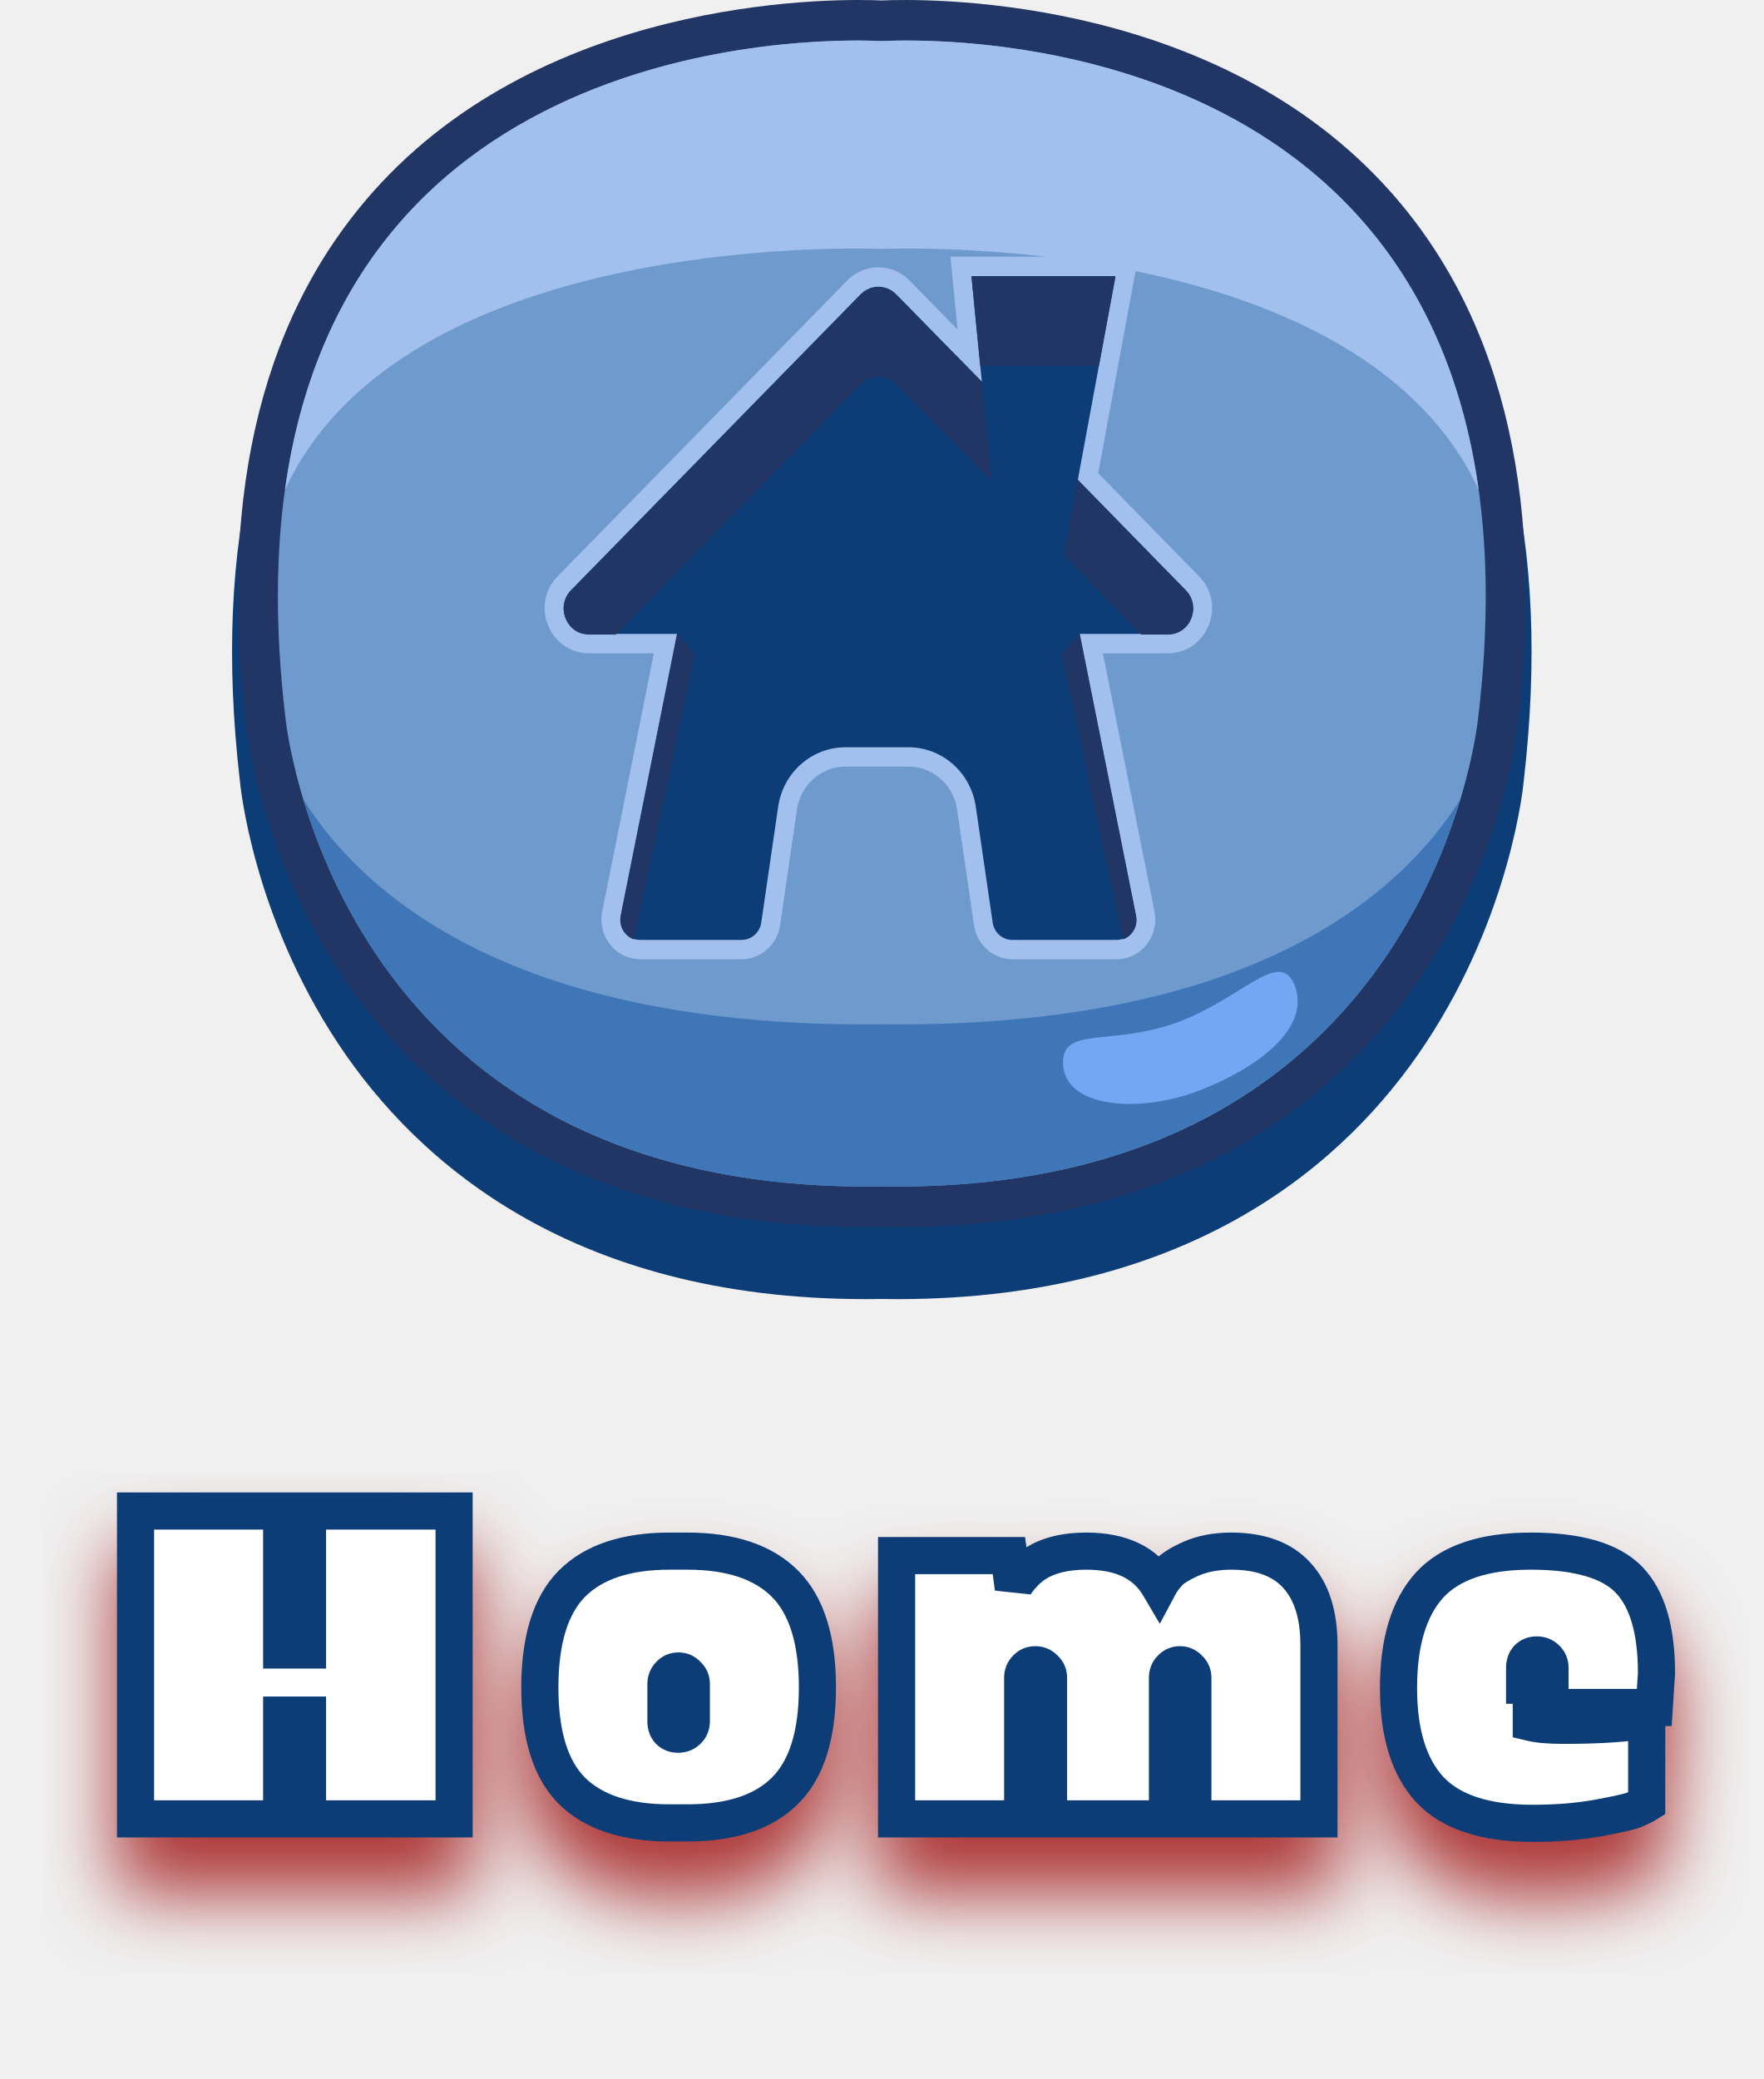
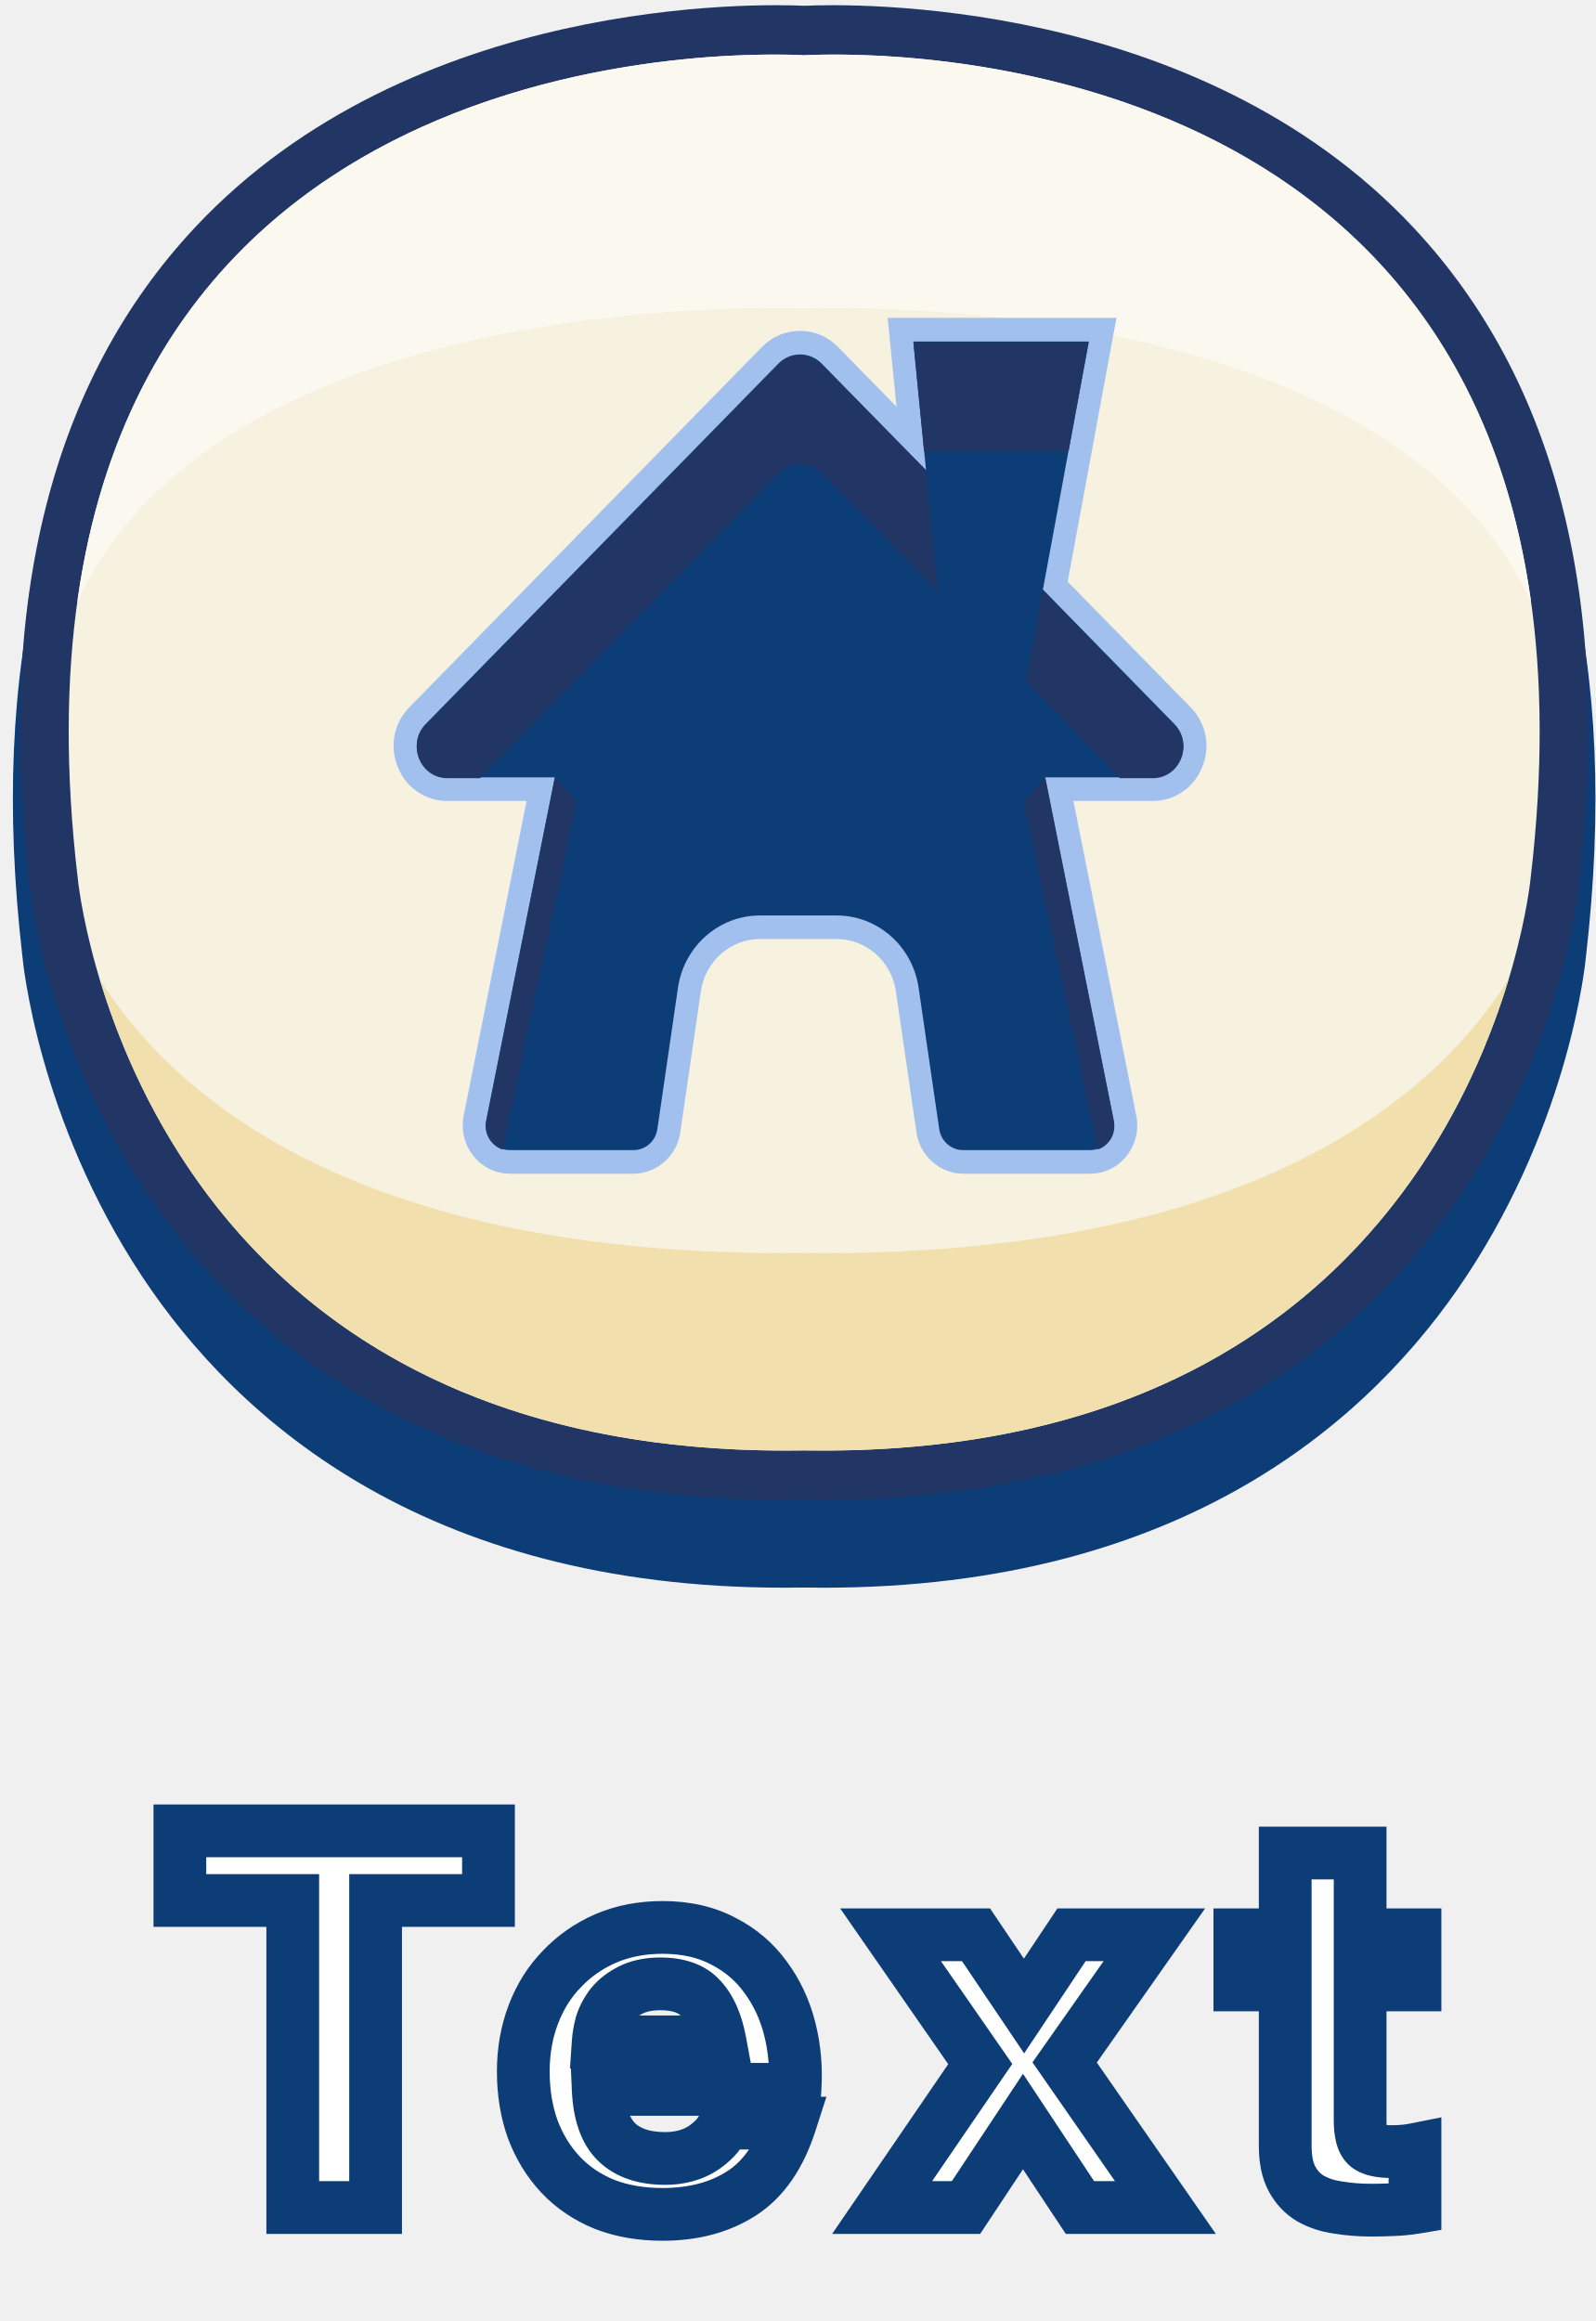
- <svg xmlns="http://www.w3.org/2000/svg" width="190" height="224" viewBox="0 0 190 224" fill="none">
-   <g filter="url(#filter0_d)">
-     <path d="M33.13 177.781V162.805H48.922V195.973H33.13V184.789H30.346V195.973H14.602V162.805H30.346V177.781H33.13ZM74.048 196.405H72.128C67.456 196.405 63.952 195.253 61.616 192.949C59.312 190.645 58.16 186.933 58.16 181.813C58.16 176.693 59.312 172.965 61.616 170.629C63.952 168.293 67.456 167.125 72.128 167.125H74.048C78.72 167.125 82.224 168.293 84.56 170.629C86.896 172.965 88.064 176.693 88.064 181.813C88.064 186.933 86.896 190.645 84.56 192.949C82.256 195.253 78.752 196.405 74.048 196.405ZM71.744 181.429V185.461C71.744 185.877 71.856 186.213 72.08 186.469C72.336 186.725 72.656 186.853 73.04 186.853C73.456 186.853 73.792 186.725 74.048 186.469C74.336 186.213 74.48 185.877 74.48 185.461V181.429C74.48 181.045 74.336 180.725 74.048 180.469C73.792 180.181 73.472 180.037 73.088 180.037C72.704 180.037 72.384 180.181 72.128 180.469C71.872 180.725 71.744 181.045 71.744 181.429ZM128.512 195.973V180.757C128.512 180.373 128.368 180.053 128.08 179.797C127.824 179.509 127.504 179.365 127.12 179.365C126.736 179.365 126.416 179.509 126.16 179.797C125.904 180.053 125.776 180.373 125.776 180.757V195.973H112.96V180.757C112.96 180.373 112.816 180.053 112.528 179.797C112.272 179.509 111.936 179.365 111.52 179.365C111.136 179.365 110.816 179.509 110.56 179.797C110.304 180.053 110.176 180.373 110.176 180.757V195.973H96.592V167.605H108.688L109.168 171.109C109.296 170.757 109.584 170.325 110.032 169.813C110.48 169.301 110.96 168.869 111.472 168.517C112.88 167.589 114.736 167.125 117.04 167.125C120.784 167.125 123.392 168.373 124.864 170.869C125.12 170.389 125.456 169.925 125.872 169.477C126.288 168.997 127.104 168.485 128.32 167.941C129.568 167.397 131.008 167.125 132.64 167.125C135.776 167.125 138.128 167.989 139.696 169.717C141.296 171.445 142.096 173.957 142.096 177.253V195.973H128.512ZM150.667 181.861C150.667 176.965 151.771 173.285 153.979 170.821C156.219 168.357 159.867 167.125 164.923 167.125C169.979 167.125 173.499 168.149 175.483 170.197C177.467 172.245 178.459 175.605 178.459 180.277L178.219 183.973H164.971V185.605C165.771 185.797 166.939 185.893 168.475 185.893C171.739 185.893 174.379 185.749 176.395 185.461L177.403 185.317V194.341C177.147 194.501 176.731 194.709 176.155 194.965C175.611 195.189 174.283 195.493 172.171 195.877C170.059 196.261 167.707 196.453 165.115 196.453C159.995 196.453 156.299 195.237 154.027 192.805C151.787 190.373 150.667 186.725 150.667 181.861ZM164.251 179.701V181.573H166.987V179.701C166.987 179.285 166.843 178.949 166.555 178.693C166.299 178.437 165.963 178.309 165.547 178.309C165.163 178.309 164.843 178.437 164.587 178.693C164.363 178.949 164.251 179.285 164.251 179.701Z" fill="white" />
-     <path d="M33.13 177.781V179.781H35.13V177.781H33.13ZM33.13 162.805V160.805H31.13V162.805H33.13ZM48.922 162.805H50.922V160.805H48.922V162.805ZM48.922 195.973V197.973H50.922V195.973H48.922ZM33.13 195.973H31.13V197.973H33.13V195.973ZM33.13 184.789H35.13V182.789H33.13V184.789ZM30.346 184.789V182.789H28.346V184.789H30.346ZM30.346 195.973V197.973H32.346V195.973H30.346ZM14.602 195.973H12.602V197.973H14.602V195.973ZM14.602 162.805V160.805H12.602V162.805H14.602ZM30.346 162.805H32.346V160.805H30.346V162.805ZM30.346 177.781H28.346V179.781H30.346V177.781ZM35.13 177.781V162.805H31.13V177.781H35.13ZM33.13 164.805H48.922V160.805H33.13V164.805ZM46.922 162.805V195.973H50.922V162.805H46.922ZM48.922 193.973H33.13V197.973H48.922V193.973ZM35.13 195.973V184.789H31.13V195.973H35.13ZM33.13 182.789H30.346V186.789H33.13V182.789ZM28.346 184.789V195.973H32.346V184.789H28.346ZM30.346 193.973H14.602V197.973H30.346V193.973ZM16.602 195.973V162.805H12.602V195.973H16.602ZM14.602 164.805H30.346V160.805H14.602V164.805ZM28.346 162.805V177.781H32.346V162.805H28.346ZM30.346 179.781H33.13V175.781H30.346V179.781ZM61.616 192.949L60.202 194.363L60.211 194.373L61.616 192.949ZM61.616 170.629L60.202 169.214L60.192 169.224L61.616 170.629ZM84.56 170.629L85.974 169.214L85.974 169.214L84.56 170.629ZM84.56 192.949L83.155 191.525L83.146 191.534L84.56 192.949ZM72.08 186.469L70.575 187.786L70.618 187.836L70.666 187.883L72.08 186.469ZM74.048 186.469L72.719 184.974L72.675 185.013L72.634 185.054L74.048 186.469ZM74.048 180.469L72.553 181.797L72.631 181.885L72.719 181.963L74.048 180.469ZM72.128 180.469L73.542 181.883L73.584 181.841L73.623 181.797L72.128 180.469ZM74.048 194.405H72.128V198.405H74.048V194.405ZM72.128 194.405C67.757 194.405 64.848 193.327 63.02 191.525L60.211 194.373C63.056 197.178 67.154 198.405 72.128 198.405V194.405ZM63.03 191.534C61.267 189.772 60.16 186.696 60.16 181.813H56.16C56.16 187.169 57.356 191.517 60.202 194.363L63.03 191.534ZM60.16 181.813C60.16 176.932 61.266 173.831 63.04 172.033L60.192 169.224C57.358 172.098 56.16 176.453 56.16 181.813H60.16ZM63.03 172.043C64.859 170.214 67.764 169.125 72.128 169.125V165.125C67.147 165.125 63.045 166.371 60.202 169.214L63.03 172.043ZM72.128 169.125H74.048V165.125H72.128V169.125ZM74.048 169.125C78.412 169.125 81.317 170.214 83.146 172.043L85.974 169.214C83.131 166.371 79.028 165.125 74.048 165.125V169.125ZM83.146 172.043C84.945 173.842 86.064 176.939 86.064 181.813H90.064C90.064 176.447 88.847 172.088 85.974 169.214L83.146 172.043ZM86.064 181.813C86.064 186.69 84.943 189.761 83.155 191.525L85.964 194.373C88.848 191.528 90.064 187.176 90.064 181.813H86.064ZM83.146 191.534C81.356 193.324 78.457 194.405 74.048 194.405V198.405C79.046 198.405 83.156 197.181 85.974 194.363L83.146 191.534ZM69.744 181.429V185.461H73.744V181.429H69.744ZM69.744 185.461C69.744 186.248 69.965 187.088 70.575 187.786L73.585 185.152C73.655 185.232 73.701 185.319 73.725 185.392C73.748 185.46 73.744 185.49 73.744 185.461H69.744ZM70.666 187.883C71.321 188.538 72.161 188.853 73.04 188.853V184.853C73.073 184.853 73.153 184.859 73.255 184.9C73.359 184.941 73.44 185.001 73.494 185.054L70.666 187.883ZM73.04 188.853C73.9 188.853 74.774 188.571 75.462 187.883L72.634 185.054C72.704 184.984 72.794 184.925 72.892 184.888C72.984 184.853 73.042 184.853 73.04 184.853V188.853ZM75.376 187.963C76.128 187.295 76.48 186.397 76.48 185.461H72.48C72.48 185.435 72.485 185.35 72.534 185.237C72.584 185.12 72.656 185.03 72.719 184.974L75.376 187.963ZM76.48 185.461V181.429H72.48V185.461H76.48ZM76.48 181.429C76.48 180.471 76.09 179.608 75.376 178.974L72.719 181.963C72.673 181.923 72.603 181.843 72.548 181.721C72.493 181.6 72.48 181.493 72.48 181.429H76.48ZM75.543 179.14C74.909 178.427 74.045 178.037 73.088 178.037V182.037C73.024 182.037 72.917 182.023 72.795 181.968C72.674 181.914 72.594 181.843 72.553 181.797L75.543 179.14ZM73.088 178.037C72.13 178.037 71.267 178.427 70.633 179.14L73.623 181.797C73.582 181.843 73.502 181.914 73.38 181.968C73.259 182.023 73.152 182.037 73.088 182.037V178.037ZM70.714 179.054C70.058 179.71 69.744 180.55 69.744 181.429H73.744C73.744 181.462 73.737 181.542 73.697 181.643C73.655 181.748 73.596 181.829 73.542 181.883L70.714 179.054ZM128.512 195.973H126.512V197.973H128.512V195.973ZM128.08 179.797L126.585 181.125L126.663 181.213L126.751 181.291L128.08 179.797ZM126.16 179.797L127.574 181.211L127.615 181.169L127.655 181.125L126.16 179.797ZM125.776 195.973V197.973H127.776V195.973H125.776ZM112.96 195.973H110.96V197.973H112.96V195.973ZM112.528 179.797L111.033 181.125L111.111 181.213L111.199 181.291L112.528 179.797ZM110.56 179.797L111.974 181.211L112.015 181.169L112.055 181.125L110.56 179.797ZM110.176 195.973V197.973H112.176V195.973H110.176ZM96.592 195.973H94.592V197.973H96.592V195.973ZM96.592 167.605V165.605H94.592V167.605H96.592ZM108.688 167.605L110.669 167.333L110.432 165.605H108.688V167.605ZM109.168 171.109L107.186 171.38L111.047 171.792L109.168 171.109ZM110.032 169.813L111.537 171.13L111.537 171.13L110.032 169.813ZM111.472 168.517L110.371 166.847L110.355 166.857L110.339 166.869L111.472 168.517ZM124.864 170.869L123.141 171.885L124.951 174.954L126.628 171.81L124.864 170.869ZM125.872 169.477L127.337 170.838L127.361 170.812L127.383 170.787L125.872 169.477ZM128.32 167.941L127.521 166.107L127.512 166.111L127.503 166.115L128.32 167.941ZM139.696 169.717L138.215 171.061L138.221 171.068L138.228 171.075L139.696 169.717ZM142.096 195.973V197.973H144.096V195.973H142.096ZM130.512 195.973V180.757H126.512V195.973H130.512ZM130.512 180.757C130.512 179.799 130.122 178.936 129.408 178.302L126.751 181.291C126.705 181.251 126.634 181.171 126.58 181.049C126.525 180.928 126.512 180.821 126.512 180.757H130.512ZM129.575 178.468C128.94 177.755 128.077 177.365 127.12 177.365V181.365C127.056 181.365 126.948 181.351 126.827 181.296C126.706 181.242 126.626 181.171 126.585 181.125L129.575 178.468ZM127.12 177.365C126.162 177.365 125.299 177.755 124.665 178.468L127.655 181.125C127.614 181.171 127.534 181.242 127.412 181.296C127.291 181.351 127.184 181.365 127.12 181.365V177.365ZM124.745 178.382C124.09 179.038 123.776 179.878 123.776 180.757H127.776C127.776 180.79 127.769 180.87 127.729 180.971C127.687 181.076 127.628 181.157 127.574 181.211L124.745 178.382ZM123.776 180.757V195.973H127.776V180.757H123.776ZM125.776 193.973H112.96V197.973H125.776V193.973ZM114.96 195.973V180.757H110.96V195.973H114.96ZM114.96 180.757C114.96 179.799 114.57 178.936 113.856 178.302L111.199 181.291C111.153 181.251 111.082 181.171 111.028 181.049C110.973 180.928 110.96 180.821 110.96 180.757H114.96ZM114.023 178.468C113.354 177.716 112.456 177.365 111.52 177.365V181.365C111.494 181.365 111.409 181.359 111.296 181.311C111.179 181.261 111.089 181.189 111.033 181.125L114.023 178.468ZM111.52 177.365C110.562 177.365 109.699 177.755 109.065 178.468L112.055 181.125C112.014 181.171 111.934 181.242 111.812 181.296C111.691 181.351 111.584 181.365 111.52 181.365V177.365ZM109.145 178.382C108.49 179.038 108.176 179.878 108.176 180.757H112.176C112.176 180.79 112.169 180.87 112.129 180.971C112.087 181.076 112.028 181.157 111.974 181.211L109.145 178.382ZM108.176 180.757V195.973H112.176V180.757H108.176ZM110.176 193.973H96.592V197.973H110.176V193.973ZM98.592 195.973V167.605H94.592V195.973H98.592ZM96.592 169.605H108.688V165.605H96.592V169.605ZM106.706 167.876L107.186 171.38L111.149 170.837L110.669 167.333L106.706 167.876ZM111.047 171.792C111.04 171.811 111.057 171.76 111.144 171.63C111.227 171.505 111.354 171.339 111.537 171.13L108.527 168.496C108.026 169.067 107.544 169.723 107.288 170.425L111.047 171.792ZM111.537 171.13C111.885 170.731 112.242 170.414 112.605 170.165L110.339 166.869C109.677 167.323 109.074 167.87 108.527 168.496L111.537 171.13ZM112.572 170.187C113.554 169.539 114.988 169.125 117.04 169.125V165.125C114.484 165.125 112.205 165.638 110.371 166.847L112.572 170.187ZM117.04 169.125C120.313 169.125 122.135 170.178 123.141 171.885L126.586 169.853C124.649 166.567 121.255 165.125 117.04 165.125V169.125ZM126.628 171.81C126.794 171.5 127.024 171.174 127.337 170.838L124.406 168.116C123.887 168.675 123.445 169.278 123.099 169.927L126.628 171.81ZM127.383 170.787C127.493 170.66 127.957 170.294 129.136 169.766L127.503 166.115C126.25 166.675 125.083 167.333 124.36 168.167L127.383 170.787ZM129.119 169.774C130.07 169.36 131.229 169.125 132.64 169.125V165.125C130.786 165.125 129.066 165.434 127.521 166.107L129.119 169.774ZM132.64 169.125C135.415 169.125 137.143 169.88 138.215 171.061L141.177 168.373C139.112 166.097 136.137 165.125 132.64 165.125V169.125ZM138.228 171.075C139.37 172.308 140.096 174.258 140.096 177.253H144.096C144.096 173.655 143.222 170.581 141.163 168.358L138.228 171.075ZM140.096 177.253V195.973H144.096V177.253H140.096ZM142.096 193.973H128.512V197.973H142.096V193.973ZM153.979 170.821L152.499 169.475L152.494 169.481L152.489 169.486L153.979 170.821ZM175.483 170.197L174.046 171.588L174.046 171.588L175.483 170.197ZM178.459 180.277L180.454 180.406L180.459 180.342V180.277H178.459ZM178.219 183.973V185.973H180.093L180.214 184.102L178.219 183.973ZM164.971 183.973V181.973H162.971V183.973H164.971ZM164.971 185.605H162.971V187.181L164.504 187.549L164.971 185.605ZM176.395 185.461L176.112 183.481L176.112 183.481L176.395 185.461ZM177.403 185.317H179.403V183.011L177.12 183.337L177.403 185.317ZM177.403 194.341L178.463 196.037L179.403 195.449V194.341H177.403ZM176.155 194.965L176.916 196.814L176.942 196.803L176.967 196.792L176.155 194.965ZM172.171 195.877L171.813 193.909L172.171 195.877ZM154.027 192.805L152.556 194.16L152.56 194.165L152.565 194.17L154.027 192.805ZM164.251 181.573H162.251V183.573H164.251V181.573ZM166.987 181.573V183.573H168.987V181.573H166.987ZM166.555 178.693L165.14 180.107L165.182 180.148L165.226 180.187L166.555 178.693ZM164.587 178.693L163.172 177.278L163.125 177.326L163.082 177.376L164.587 178.693ZM152.667 181.861C152.667 177.226 153.716 174.111 155.468 172.155L152.489 169.486C149.825 172.459 148.667 176.703 148.667 181.861H152.667ZM155.459 172.166C157.16 170.294 160.139 169.125 164.923 169.125V165.125C159.595 165.125 155.277 166.419 152.499 169.475L155.459 172.166ZM164.923 169.125C169.824 169.125 172.642 170.139 174.046 171.588L176.919 168.805C174.355 166.158 170.133 165.125 164.923 165.125V169.125ZM174.046 171.588C175.497 173.086 176.459 175.81 176.459 180.277H180.459C180.459 175.4 179.436 171.403 176.919 168.805L174.046 171.588ZM176.463 180.147L176.223 183.843L180.214 184.102L180.454 180.406L176.463 180.147ZM178.219 181.973H164.971V185.973H178.219V181.973ZM162.971 183.973V185.605H166.971V183.973H162.971ZM164.504 187.549C165.536 187.797 166.892 187.893 168.475 187.893V183.893C166.985 183.893 166.005 183.796 165.437 183.66L164.504 187.549ZM168.475 187.893C171.784 187.893 174.529 187.747 176.678 187.441L176.112 183.481C174.228 183.75 171.693 183.893 168.475 183.893V187.893ZM176.678 187.441L177.686 187.297L177.12 183.337L176.112 183.481L176.678 187.441ZM175.403 185.317V194.341H179.403V185.317H175.403ZM176.343 192.645C176.212 192.726 175.904 192.887 175.342 193.137L176.967 196.792C177.557 196.53 178.081 196.275 178.463 196.037L176.343 192.645ZM175.393 193.115C175.086 193.242 173.99 193.513 171.813 193.909L172.528 197.844C174.575 197.472 176.135 197.135 176.916 196.814L175.393 193.115ZM171.813 193.909C169.84 194.268 167.61 194.453 165.115 194.453V198.453C167.803 198.453 170.277 198.254 172.528 197.844L171.813 193.909ZM165.115 194.453C160.254 194.453 157.219 193.292 155.488 191.439L152.565 194.17C155.378 197.181 159.736 198.453 165.115 198.453V194.453ZM155.498 191.45C153.728 189.528 152.667 186.455 152.667 181.861H148.667C148.667 186.994 149.845 191.217 152.556 194.16L155.498 191.45ZM162.251 179.701V181.573H166.251V179.701H162.251ZM164.251 183.573H166.987V179.573H164.251V183.573ZM168.987 181.573V179.701H164.987V181.573H168.987ZM168.987 179.701C168.987 178.765 168.635 177.866 167.883 177.198L165.226 180.187C165.162 180.131 165.09 180.041 165.04 179.924C164.992 179.811 164.987 179.726 164.987 179.701H168.987ZM167.969 177.278C167.281 176.591 166.407 176.309 165.547 176.309V180.309C165.549 180.309 165.491 180.309 165.399 180.274C165.301 180.237 165.21 180.177 165.14 180.107L167.969 177.278ZM165.547 176.309C164.668 176.309 163.828 176.623 163.172 177.278L166.001 180.107C165.947 180.161 165.866 180.22 165.761 180.262C165.66 180.302 165.58 180.309 165.547 180.309V176.309ZM163.082 177.376C162.471 178.073 162.251 178.913 162.251 179.701H166.251C166.251 179.671 166.255 179.701 166.232 179.769C166.208 179.842 166.162 179.93 166.092 180.01L163.082 177.376Z" fill="#0C3D76" />
-   </g>
+ <svg xmlns="http://www.w3.org/2000/svg" width="121" height="176" viewBox="0 0 121 176" fill="none">
+   <path d="M22.199 144.115V167.395H28.479V144.115H37.039V138.835H13.639V144.115H22.199ZM54.599 154.835H45.359C45.386 154.435 45.466 153.981 45.599 153.475C45.759 152.968 46.013 152.488 46.359 152.035C46.733 151.581 47.213 151.208 47.799 150.915C48.413 150.595 49.173 150.435 50.079 150.435C51.466 150.435 52.493 150.808 53.159 151.555C53.853 152.301 54.333 153.395 54.599 154.835ZM45.359 158.435H60.279C60.386 156.835 60.253 155.301 59.879 153.835C59.506 152.368 58.893 151.061 58.039 149.915C57.213 148.768 56.146 147.861 54.839 147.195C53.533 146.501 51.999 146.155 50.239 146.155C48.666 146.155 47.226 146.435 45.919 146.995C44.639 147.555 43.533 148.328 42.599 149.315C41.666 150.275 40.946 151.421 40.439 152.755C39.933 154.088 39.679 155.528 39.679 157.075C39.679 158.675 39.919 160.141 40.399 161.475C40.906 162.808 41.613 163.955 42.519 164.915C43.426 165.875 44.533 166.621 45.839 167.155C47.146 167.661 48.613 167.915 50.239 167.915C52.586 167.915 54.586 167.381 56.239 166.315C57.893 165.248 59.119 163.475 59.919 160.995H54.919C54.733 161.635 54.226 162.248 53.399 162.835C52.573 163.395 51.586 163.675 50.439 163.675C48.839 163.675 47.613 163.261 46.759 162.435C45.906 161.608 45.439 160.275 45.359 158.435ZM74.328 156.515L66.888 167.395H73.248L77.568 160.875L81.888 167.395H88.368L80.728 156.395L87.528 146.715H81.248L77.648 152.115L74.008 146.715H67.528L74.328 156.515ZM103.132 146.715V140.515H97.452V146.715H94.012V150.515H97.452V162.715C97.452 163.755 97.626 164.595 97.972 165.235C98.319 165.875 98.786 166.368 99.372 166.715C99.986 167.061 100.679 167.288 101.452 167.395C102.252 167.528 103.092 167.595 103.972 167.595C104.532 167.595 105.106 167.581 105.692 167.555C106.279 167.528 106.812 167.475 107.292 167.395V162.995C107.026 163.048 106.746 163.088 106.452 163.115C106.159 163.141 105.852 163.155 105.532 163.155C104.572 163.155 103.932 162.995 103.612 162.675C103.292 162.355 103.132 161.715 103.132 160.755V150.515H107.292V146.715H103.132Z" fill="white" />
+   <path d="M22.199 144.115H24.199V142.115H22.199V144.115ZM22.199 167.395H20.199V169.395H22.199V167.395ZM28.479 167.395V169.395H30.479V167.395H28.479ZM28.479 144.115V142.115H26.479V144.115H28.479ZM37.039 144.115V146.115H39.039V144.115H37.039ZM37.039 138.835H39.039V136.835H37.039V138.835ZM13.639 138.835V136.835H11.639V138.835H13.639ZM13.639 144.115H11.639V146.115H13.639V144.115ZM20.199 144.115V167.395H24.199V144.115H20.199ZM22.199 169.395H28.479V165.395H22.199V169.395ZM30.479 167.395V144.115H26.479V167.395H30.479ZM28.479 146.115H37.039V142.115H28.479V146.115ZM39.039 144.115V138.835H35.039V144.115H39.039ZM37.039 136.835H13.639V140.835H37.039V136.835ZM11.639 138.835V144.115H15.639V138.835H11.639ZM13.639 146.115H22.199V142.115H13.639V146.115ZM54.599 154.835V156.835H57.004L56.566 154.47L54.599 154.835ZM45.359 154.835L43.364 154.701L43.221 156.835H45.359V154.835ZM45.599 153.475L43.692 152.872L43.678 152.919L43.665 152.966L45.599 153.475ZM46.359 152.035L44.815 150.763L44.792 150.791L44.77 150.82L46.359 152.035ZM47.799 150.915L48.694 152.703L48.709 152.696L48.724 152.688L47.799 150.915ZM53.159 151.555L51.667 152.887L51.68 152.901L51.694 152.915L53.159 151.555ZM45.359 158.435V156.435H43.27L43.361 158.521L45.359 158.435ZM60.279 158.435V160.435H62.15L62.275 158.568L60.279 158.435ZM58.039 149.915L56.417 151.084L56.426 151.096L56.435 151.109L58.039 149.915ZM54.839 147.195L53.902 148.961L53.916 148.969L53.93 148.976L54.839 147.195ZM45.919 146.995L45.131 145.156L45.124 145.159L45.118 145.162L45.919 146.995ZM42.599 149.315L44.033 150.709L44.043 150.699L44.052 150.689L42.599 149.315ZM40.439 152.755L38.57 152.044L40.439 152.755ZM40.399 161.475L38.517 162.152L38.523 162.169L38.53 162.185L40.399 161.475ZM45.839 167.155L45.083 169.006L45.1 169.013L45.116 169.019L45.839 167.155ZM56.239 166.315L57.324 167.995L56.239 166.315ZM59.919 160.995L61.823 161.609L62.666 158.995H59.919V160.995ZM54.919 160.995V158.995H53.419L52.999 160.435L54.919 160.995ZM53.399 162.835L54.521 164.49L54.539 164.478L54.557 164.466L53.399 162.835ZM46.759 162.435L48.151 160.998L46.759 162.435ZM54.599 152.835H45.359V156.835H54.599V152.835ZM47.355 154.968C47.371 154.726 47.423 154.402 47.533 153.984L43.665 152.966C43.509 153.56 43.401 154.143 43.364 154.701L47.355 154.968ZM47.506 154.077C47.592 153.807 47.732 153.532 47.948 153.249L44.77 150.82C44.294 151.443 43.927 152.129 43.692 152.872L47.506 154.077ZM47.903 153.306C48.079 153.093 48.328 152.886 48.694 152.703L46.905 149.126C46.097 149.529 45.386 150.07 44.815 150.763L47.903 153.306ZM48.724 152.688C48.977 152.556 49.398 152.435 50.079 152.435V148.435C48.947 148.435 47.848 148.633 46.874 149.141L48.724 152.688ZM50.079 152.435C51.124 152.435 51.509 152.709 51.667 152.887L54.651 150.222C53.476 148.906 51.808 148.435 50.079 148.435V152.435ZM51.694 152.915C52.039 153.288 52.406 153.977 52.633 155.199L56.566 154.47C56.259 152.812 55.666 151.315 54.625 150.194L51.694 152.915ZM45.359 160.435H60.279V156.435H45.359V160.435ZM62.275 158.568C62.395 156.77 62.246 155.024 61.817 153.341L57.941 154.328C58.259 155.578 58.377 156.899 58.284 158.301L62.275 158.568ZM61.817 153.341C61.383 151.637 60.662 150.089 59.644 148.721L56.435 151.109C57.123 152.034 57.628 153.099 57.941 154.328L61.817 153.341ZM59.662 148.745C58.642 147.331 57.327 146.218 55.748 145.413L53.93 148.976C54.965 149.504 55.783 150.205 56.417 151.084L59.662 148.745ZM55.777 145.428C54.131 144.555 52.264 144.155 50.239 144.155V148.155C51.734 148.155 52.934 148.448 53.902 148.961L55.777 145.428ZM50.239 144.155C48.424 144.155 46.712 144.479 45.131 145.156L46.707 148.833C47.739 148.39 48.908 148.155 50.239 148.155V144.155ZM45.118 145.162C43.599 145.827 42.269 146.753 41.146 147.94L44.052 150.689C44.796 149.903 45.679 149.283 46.721 148.827L45.118 145.162ZM41.165 147.92C40.029 149.089 39.167 150.472 38.57 152.044L42.309 153.465C42.725 152.37 43.303 151.46 44.033 150.709L41.165 147.92ZM38.57 152.044C37.97 153.623 37.679 155.306 37.679 157.075H41.679C41.679 155.75 41.895 154.553 42.309 153.465L38.57 152.044ZM37.679 157.075C37.679 158.876 37.95 160.575 38.517 162.152L42.281 160.797C41.889 159.707 41.679 158.473 41.679 157.075H37.679ZM38.53 162.185C39.122 163.745 39.964 165.121 41.065 166.288L43.973 163.541C43.261 162.788 42.69 161.871 42.269 160.764L38.53 162.185ZM41.065 166.288C42.181 167.469 43.531 168.373 45.083 169.006L46.595 165.303C45.534 164.87 44.671 164.28 43.973 163.541L41.065 166.288ZM45.116 169.019C46.687 169.628 48.404 169.915 50.239 169.915V165.915C48.821 165.915 47.605 165.694 46.562 165.29L45.116 169.019ZM50.239 169.915C52.895 169.915 55.289 169.308 57.324 167.995L55.155 164.634C53.883 165.455 52.276 165.915 50.239 165.915V169.915ZM57.324 167.995C59.475 166.607 60.927 164.385 61.823 161.609L58.016 160.381C57.311 162.565 56.31 163.889 55.155 164.634L57.324 167.995ZM59.919 158.995H54.919V162.995H59.919V158.995ZM52.999 160.435C52.99 160.468 52.883 160.749 52.242 161.204L54.557 164.466C55.569 163.747 56.475 162.802 56.839 161.555L52.999 160.435ZM52.278 161.179C51.829 161.482 51.247 161.675 50.439 161.675V165.675C51.925 165.675 53.316 165.307 54.521 164.49L52.278 161.179ZM50.439 161.675C49.174 161.675 48.517 161.353 48.151 160.998L45.368 163.871C46.708 165.17 48.504 165.675 50.439 165.675V161.675ZM48.151 160.998C47.822 160.68 47.427 159.949 47.357 158.348L43.361 158.521C43.452 160.6 43.99 162.536 45.368 163.871L48.151 160.998ZM74.328 156.515L75.979 157.643L76.757 156.506L75.971 155.374L74.328 156.515ZM66.888 167.395L65.237 166.266L63.097 169.395H66.888V167.395ZM73.248 167.395V169.395H74.322L74.915 168.499L73.248 167.395ZM77.568 160.875L79.235 159.77L77.568 157.254L75.901 159.77L77.568 160.875ZM81.888 167.395L80.221 168.499L80.814 169.395H81.888V167.395ZM88.368 167.395V169.395H92.192L90.011 166.254L88.368 167.395ZM80.728 156.395L79.091 155.245L78.288 156.388L79.085 157.535L80.728 156.395ZM87.528 146.715L89.165 147.864L91.377 144.715H87.528V146.715ZM81.248 146.715V144.715H80.178L79.584 145.605L81.248 146.715ZM77.648 152.115L75.99 153.232L77.657 155.706L79.312 153.224L77.648 152.115ZM74.008 146.715L75.666 145.597L75.072 144.715H74.008V146.715ZM67.528 146.715V144.715H63.706L65.885 147.855L67.528 146.715ZM72.677 155.386L65.237 166.266L68.539 168.523L75.979 157.643L72.677 155.386ZM66.888 169.395H73.248V165.395H66.888V169.395ZM74.915 168.499L79.235 161.979L75.901 159.77L71.581 166.29L74.915 168.499ZM75.901 161.979L80.221 168.499L83.555 166.29L79.235 159.77L75.901 161.979ZM81.888 169.395H88.368V165.395H81.888V169.395ZM90.011 166.254L82.371 155.254L79.085 157.535L86.725 168.535L90.011 166.254ZM82.365 157.544L89.165 147.864L85.891 145.565L79.091 155.245L82.365 157.544ZM87.528 144.715H81.248V148.715H87.528V144.715ZM79.584 145.605L75.984 151.005L79.312 153.224L82.912 147.824L79.584 145.605ZM79.306 150.997L75.666 145.597L72.35 147.832L75.99 153.232L79.306 150.997ZM74.008 144.715H67.528V148.715H74.008V144.715ZM65.885 147.855L72.685 157.655L75.971 155.374L69.171 145.574L65.885 147.855ZM103.132 146.715H101.132V148.715H103.132V146.715ZM103.132 140.515H105.132V138.515H103.132V140.515ZM97.452 140.515V138.515H95.452V140.515H97.452ZM97.452 146.715V148.715H99.452V146.715H97.452ZM94.012 146.715V144.715H92.012V146.715H94.012ZM94.012 150.515H92.012V152.515H94.012V150.515ZM97.452 150.515H99.452V148.515H97.452V150.515ZM97.972 165.235L96.214 166.187V166.187L97.972 165.235ZM99.372 166.715L98.355 168.436L98.371 168.446L98.388 168.456L99.372 166.715ZM101.452 167.395L101.781 165.422L101.753 165.417L101.726 165.413L101.452 167.395ZM105.692 167.555L105.602 165.557L105.692 167.555ZM107.292 167.395L107.621 169.367L109.292 169.089V167.395H107.292ZM107.292 162.995H109.292V160.555L106.9 161.033L107.292 162.995ZM106.452 163.115L106.271 161.123H106.271L106.452 163.115ZM103.612 162.675L102.198 164.089L103.612 162.675ZM103.132 150.515V148.515H101.132V150.515H103.132ZM107.292 150.515V152.515H109.292V150.515H107.292ZM107.292 146.715H109.292V144.715H107.292V146.715ZM105.132 146.715V140.515H101.132V146.715H105.132ZM103.132 138.515H97.452V142.515H103.132V138.515ZM95.452 140.515V146.715H99.452V140.515H95.452ZM97.452 144.715H94.012V148.715H97.452V144.715ZM92.012 146.715V150.515H96.012V146.715H92.012ZM94.012 152.515H97.452V148.515H94.012V152.515ZM95.452 150.515V162.715H99.452V150.515H95.452ZM95.452 162.715C95.452 163.953 95.655 165.156 96.214 166.187L99.731 164.282C99.596 164.033 99.452 163.556 99.452 162.715H95.452ZM96.214 166.187C96.721 167.123 97.435 167.893 98.355 168.436L100.39 164.993C100.137 164.843 99.917 164.626 99.731 164.282L96.214 166.187ZM98.388 168.456C99.244 168.939 100.183 169.238 101.179 169.376L101.726 165.413C101.175 165.337 100.728 165.183 100.356 164.973L98.388 168.456ZM101.124 169.367C102.041 169.52 102.991 169.595 103.972 169.595V165.595C103.193 165.595 102.464 165.536 101.781 165.422L101.124 169.367ZM103.972 169.595C104.564 169.595 105.168 169.58 105.783 169.552L105.602 165.557C105.044 165.582 104.501 165.595 103.972 165.595V169.595ZM105.783 169.552C106.434 169.523 107.048 169.463 107.621 169.367L106.964 165.422C106.576 165.486 106.124 165.533 105.602 165.557L105.783 169.552ZM109.292 167.395V162.995H105.292V167.395H109.292ZM106.9 161.033C106.709 161.072 106.5 161.102 106.271 161.123L106.633 165.106C106.992 165.074 107.343 165.024 107.685 164.956L106.9 161.033ZM106.271 161.123C106.043 161.143 105.797 161.155 105.532 161.155V165.155C105.908 165.155 106.275 165.139 106.633 165.106L106.271 161.123ZM105.532 161.155C105.149 161.155 104.925 161.121 104.817 161.094C104.768 161.082 104.771 161.078 104.807 161.096C104.844 161.114 104.929 161.163 105.027 161.26L102.198 164.089C102.706 164.596 103.327 164.845 103.847 164.975C104.38 165.108 104.956 165.155 105.532 165.155V161.155ZM105.027 161.26C105.124 161.358 105.172 161.443 105.191 161.48C105.209 161.516 105.205 161.519 105.193 161.469C105.166 161.362 105.132 161.138 105.132 160.755H101.132C101.132 161.331 101.179 161.907 101.312 162.44C101.442 162.96 101.69 163.581 102.198 164.089L105.027 161.26ZM105.132 160.755V150.515H101.132V160.755H105.132ZM103.132 152.515H107.292V148.515H103.132V152.515ZM109.292 150.515V146.715H105.292V150.515H109.292ZM107.292 144.715H103.132V148.715H107.292V144.715Z" fill="#0C3D76" />
  <g clip-path="url(#clip0)">
-     <path d="M149.503 24.527C130.098 3.408 99.124 4.215 95.007 4.429C90.89 4.222 59.909 3.408 40.511 24.527C27.81 38.347 22.875 58.388 25.832 84.035C25.881 84.621 27.216 98.505 36.415 112.418C44.922 125.281 62.013 140.501 94.958 139.958C95.538 139.966 96.112 139.973 96.678 139.973C128.595 139.973 145.225 125.06 153.586 112.418C162.785 98.505 164.12 84.621 164.162 84.107C167.133 58.388 162.197 38.347 149.503 24.527Z" fill="#0C3D76" />
-     <path d="M148.909 19.677C129.686 -0.863 98.901 -0.128 95.001 0.051C91.093 -0.128 60.315 -0.87 41.092 19.677C28.446 33.198 23.511 52.674 26.433 77.515C26.482 78.086 27.824 91.72 36.967 105.291C45.286 117.639 61.783 132.209 93.26 132.209C93.812 132.209 94.378 132.202 94.938 132.195C95.504 132.202 96.07 132.209 96.622 132.209C128.274 132.209 144.771 117.568 153.047 105.291C162.212 91.685 163.519 78.143 163.568 77.629C166.49 52.689 161.562 33.198 148.909 19.677Z" fill="#213664" />
-     <path d="M95 4.429C90.373 4.179 21.882 1.744 30.725 77.115C30.725 77.115 35.437 128.802 95 127.831C154.564 128.795 159.276 77.115 159.276 77.115C168.125 1.744 99.628 4.179 95 4.429Z" fill="#6F9ACD" />
-     <path d="M95 26.82C98.901 26.684 146.686 25.562 159.297 52.767C152.285 2.315 99.062 4.207 95 4.429C90.939 4.207 37.715 2.315 30.704 52.767C43.315 25.562 91.1 26.684 95 26.82Z" fill="#A1C0ED" />
-     <path d="M95 110.368C55.303 110.79 39.148 96.427 32.682 86.149C37.135 100.919 51.311 128.538 95 127.831C138.689 128.538 152.865 100.919 157.318 86.149C150.852 96.427 134.705 110.79 95 110.368Z" fill="#3F76B7" />
-     <path d="M114.524 114.547C114.594 119.332 122.591 120.017 129.099 117.539C135.6 115.061 141.157 110.761 139.521 106.276C137.885 101.791 133.461 108.14 125.792 110.504C119.144 112.554 114.468 110.733 114.524 114.547Z" fill="#73A6F3" />
-     <path d="M128.7 62.602L117.572 51.232L121.493 29.998L121.794 28.37H120.172H104.661H103.172L103.319 29.884L104.059 37.433L97.503 30.734C96.734 29.948 95.72 29.52 94.637 29.52C93.553 29.52 92.533 29.948 91.771 30.734L60.573 62.602C59.392 63.809 59.056 65.537 59.692 67.116C60.336 68.694 61.769 69.673 63.439 69.673H71.296L65.564 98.363C65.355 99.413 65.613 100.498 66.277 101.327C66.941 102.162 67.927 102.634 68.982 102.634H79.908C81.621 102.634 83.103 101.327 83.354 99.598L85.179 87.092C85.612 84.121 88.157 81.879 91.1 81.879H97.887C100.83 81.879 103.374 84.121 103.808 87.092L105.632 99.598C105.884 101.334 107.366 102.634 109.078 102.634H120.298C121.346 102.634 122.332 102.155 123.003 101.327C123.667 100.491 123.926 99.413 123.716 98.363L117.984 69.673H125.841C127.512 69.673 128.952 68.694 129.588 67.116C130.224 65.537 129.881 63.809 128.7 62.602Z" fill="#A1C0ED" />
-     <path d="M120.291 103.355H109.072C107.016 103.355 105.234 101.784 104.933 99.705L103.109 87.199C102.724 84.578 100.481 82.593 97.88 82.593H91.093C88.492 82.593 86.248 84.571 85.864 87.199L84.04 99.705C83.739 101.784 81.956 103.355 79.901 103.355H68.983C67.717 103.355 66.536 102.784 65.739 101.784C64.942 100.784 64.628 99.484 64.879 98.22L70.444 70.387H63.446C61.489 70.387 59.804 69.237 59.049 67.387C58.301 65.537 58.693 63.509 60.077 62.095L91.267 30.226C92.169 29.305 93.358 28.805 94.63 28.805C95.902 28.805 97.097 29.312 97.992 30.226L103.165 35.512L102.389 27.655H122.626L118.313 50.989L129.183 62.095C130.567 63.509 130.965 65.537 130.21 67.387C129.462 69.237 127.777 70.387 125.813 70.387H118.816L124.38 98.22C124.632 99.484 124.317 100.784 123.52 101.784C122.738 102.784 121.556 103.355 120.291 103.355ZM91.093 81.171H97.88C101.166 81.171 104.004 83.671 104.493 86.992L106.317 99.498C106.52 100.884 107.708 101.927 109.079 101.927H120.298C121.137 101.927 121.927 101.548 122.458 100.877C122.989 100.212 123.199 99.348 123.031 98.505L117.124 68.958H125.834C127.218 68.958 128.407 68.144 128.938 66.844C129.469 65.537 129.19 64.109 128.211 63.102L116.817 51.46L120.955 29.077H103.948L104.961 39.347L97.013 31.226C96.377 30.576 95.538 30.219 94.637 30.219C93.742 30.219 92.896 30.576 92.26 31.226L61.07 63.102C60.091 64.102 59.811 65.537 60.343 66.837C60.874 68.144 62.062 68.958 63.446 68.958H72.156L66.249 98.505C66.082 99.348 66.291 100.212 66.823 100.877C67.354 101.541 68.144 101.927 68.983 101.927H79.901C81.271 101.927 82.46 100.884 82.662 99.498L84.487 86.992C84.969 83.671 87.814 81.171 91.093 81.171Z" fill="#A1C0ED" />
-     <path d="M127.749 63.58L116.118 51.696L120.172 29.748H104.66L105.779 41.133L96.552 31.705C95.489 30.619 93.777 30.619 92.714 31.705L61.524 63.573C59.818 65.316 61.027 68.301 63.439 68.301H72.939L66.871 98.641C66.599 99.998 67.612 101.27 68.968 101.27H79.894C80.957 101.27 81.858 100.477 82.012 99.406L83.837 86.9C84.375 83.228 87.457 80.514 91.085 80.514H97.873C101.501 80.514 104.584 83.228 105.122 86.9L106.946 99.406C107.1 100.477 108.002 101.27 109.064 101.27H120.284C121.64 101.27 122.653 99.998 122.381 98.641L116.313 68.301H125.813C128.246 68.316 129.455 65.33 127.749 63.58Z" fill="#0C3D76" />
-     <path d="M118.39 39.447L120.172 29.812H104.661L105.604 39.447H118.39Z" fill="#213664" />
-     <path d="M72.946 68.315L66.878 98.712C66.655 99.834 67.312 100.876 68.304 101.219L74.868 70.458L72.946 68.315Z" fill="#213664" />
-     <path d="M114.615 59.795L122.947 68.373H125.827C128.246 68.373 129.455 65.387 127.742 63.645L116.111 51.696L114.615 59.795Z" fill="#213664" />
-     <path d="M63.446 68.372H66.326L92.721 41.404C93.784 40.318 95.496 40.318 96.559 41.404L106.842 51.845L105.786 41.132L96.559 31.769C95.496 30.683 93.784 30.683 92.721 31.769L61.531 63.637C59.818 65.387 61.027 68.372 63.446 68.372Z" fill="#213664" />
-     <path d="M116.327 68.315L114.405 70.458L120.969 101.219C121.961 100.884 122.618 99.834 122.395 98.712L116.327 68.315Z" fill="#213664" />
+     <path d="M107.694 21.422C91.061 3.316 64.512 4.008 60.983 4.192C57.454 4.014 30.899 3.316 14.272 21.422C3.386 33.27 -0.845 50.451 1.69 72.439C1.732 72.941 2.876 84.844 10.761 96.772C18.053 107.8 32.703 120.848 60.941 120.382C61.439 120.389 61.93 120.395 62.415 120.395C89.773 120.395 104.027 107.61 111.193 96.772C119.078 84.844 120.223 72.941 120.259 72.5C122.805 50.451 118.575 33.27 107.694 21.422Z" fill="#0C3D76" />
+     <path d="M107.185 17.264C90.708 -0.346 64.321 0.285 60.977 0.438C57.628 0.285 31.247 -0.352 14.77 17.264C3.931 28.855 -0.299 45.553 2.205 66.849C2.247 67.338 3.398 79.027 11.235 90.661C18.365 101.248 32.505 113.739 59.485 113.739C59.959 113.739 60.444 113.733 60.923 113.727C61.409 113.733 61.894 113.739 62.367 113.739C89.497 113.739 103.638 101.187 110.732 90.661C118.587 78.997 119.707 67.387 119.749 66.947C122.254 45.565 118.03 28.855 107.185 17.264Z" fill="#213664" />
+     <path d="M60.977 4.191C57.011 3.977 -1.695 1.889 5.884 66.505C5.884 66.505 9.922 110.818 60.977 109.985C112.032 110.811 116.07 66.505 116.07 66.505C123.656 1.889 64.944 3.977 60.977 4.191Z" fill="#F7F2E0" />
+     <path d="M60.977 23.387C64.321 23.271 105.28 22.309 116.088 45.632C110.079 2.379 64.459 4.002 60.977 4.191C57.496 4.002 11.876 2.379 5.866 45.632C16.675 22.309 57.634 23.271 60.977 23.387Z" fill="#FBF8F0" />
+     <path d="M60.977 95.014C26.951 95.376 13.104 83.062 7.562 74.251C11.379 86.913 23.53 110.591 60.977 109.985C98.425 110.591 110.576 86.913 114.393 74.251C108.851 83.062 95.01 95.376 60.977 95.014Z" fill="#F1E0AD" />
+     <path d="M89.863 54.063L80.324 44.316L83.686 26.112L83.943 24.716H82.553H69.258H67.981L68.107 26.014L68.743 32.486L63.122 26.742C62.463 26.069 61.594 25.702 60.666 25.702C59.737 25.702 58.862 26.069 58.209 26.742L31.468 54.063C30.456 55.098 30.168 56.58 30.713 57.933C31.265 59.286 32.493 60.125 33.925 60.125H40.66L35.746 84.722C35.567 85.622 35.788 86.552 36.358 87.263C36.927 87.979 37.772 88.383 38.676 88.383H48.041C49.509 88.383 50.779 87.263 50.995 85.781L52.559 75.059C52.931 72.512 55.111 70.59 57.634 70.59H63.452C65.974 70.59 68.155 72.512 68.527 75.059L70.091 85.781C70.306 87.269 71.576 88.383 73.044 88.383H82.661C83.56 88.383 84.405 87.973 84.98 87.263C85.549 86.546 85.771 85.622 85.591 84.722L80.678 60.125H87.412C88.844 60.125 90.079 59.286 90.624 57.933C91.169 56.58 90.876 55.098 89.863 54.063Z" fill="#A1C0ED" />
+     <path d="M82.655 89.002H73.038C71.277 89.002 69.749 87.654 69.491 85.873L67.927 75.151C67.598 72.904 65.674 71.202 63.446 71.202H57.628C55.399 71.202 53.475 72.898 53.146 75.151L51.582 85.873C51.325 87.654 49.797 89.002 48.035 89.002H38.676C37.592 89.002 36.579 88.512 35.896 87.654C35.213 86.797 34.943 85.683 35.159 84.599L39.928 60.738H33.931C32.253 60.738 30.809 59.752 30.162 58.166C29.521 56.58 29.857 54.841 31.043 53.629L57.778 26.308C58.55 25.518 59.569 25.089 60.66 25.089C61.75 25.089 62.775 25.524 63.541 26.308L67.975 30.839L67.31 24.104H84.656L80.959 44.108L90.276 53.629C91.463 54.841 91.804 56.58 91.157 58.166C90.516 59.752 89.072 60.738 87.388 60.738H81.391L86.16 84.599C86.376 85.683 86.106 86.797 85.423 87.654C84.752 88.512 83.739 89.002 82.655 89.002ZM57.628 69.983H63.446C66.262 69.983 68.694 72.126 69.114 74.974L70.677 85.695C70.851 86.883 71.87 87.777 73.044 87.777H82.661C83.38 87.777 84.057 87.452 84.512 86.877C84.968 86.307 85.147 85.567 85.004 84.844L79.941 59.513H87.406C88.593 59.513 89.611 58.815 90.067 57.701C90.522 56.58 90.282 55.355 89.443 54.492L79.677 44.512L83.224 25.322H68.646L69.515 34.127L62.703 27.165C62.157 26.608 61.438 26.302 60.666 26.302C59.898 26.302 59.174 26.608 58.628 27.165L31.894 54.492C31.055 55.349 30.815 56.58 31.27 57.694C31.726 58.815 32.744 59.513 33.931 59.513H41.396L36.333 84.844C36.19 85.567 36.369 86.307 36.825 86.877C37.28 87.446 37.957 87.777 38.676 87.777H48.035C49.209 87.777 50.228 86.883 50.402 85.695L51.966 74.974C52.379 72.126 54.818 69.983 57.628 69.983Z" fill="#A1C0ED" />
+     <path d="M89.048 54.902L79.078 44.714L82.553 25.898H69.258L70.216 35.658L62.307 27.575C61.397 26.645 59.929 26.645 59.018 27.575L32.283 54.896C30.821 56.39 31.858 58.95 33.925 58.95H42.068L36.867 84.96C36.633 86.124 37.502 87.213 38.664 87.213H48.029C48.94 87.213 49.713 86.534 49.845 85.615L51.408 74.894C51.87 71.747 54.512 69.42 57.622 69.42H63.44C66.549 69.42 69.192 71.747 69.653 74.894L71.217 85.615C71.349 86.534 72.122 87.213 73.032 87.213H82.649C83.811 87.213 84.68 86.124 84.446 84.96L79.246 58.95H87.388C89.473 58.962 90.51 56.402 89.048 54.902Z" fill="#0C3D76" />
+     <path d="M81.025 34.213L82.553 25.953H69.257L70.066 34.213H81.025Z" fill="#213664" />
+     <path d="M42.074 58.962L36.873 85.022C36.681 85.983 37.245 86.877 38.095 87.171L43.721 60.799L42.074 58.962Z" fill="#213664" />
+     <path d="M77.79 51.657L84.932 59.011H87.4C89.473 59.011 90.51 56.452 89.042 54.958L79.072 44.714L77.79 51.657Z" fill="#213664" />
+     <path d="M33.931 59.011H36.399L59.024 35.891C59.935 34.96 61.403 34.96 62.313 35.891L71.127 44.843L70.222 35.658L62.313 27.631C61.403 26.7 59.935 26.7 59.024 27.631L32.289 54.952C30.821 56.452 31.858 59.011 33.931 59.011Z" fill="#213664" />
+     <path d="M79.258 58.962L77.61 60.799L83.236 87.171C84.087 86.883 84.65 85.983 84.458 85.022L79.258 58.962Z" fill="#213664" />
  </g>
  <defs>
-     <filter id="filter0_d" x="4.602" y="158.805" width="183.857" height="53.648" filterUnits="userSpaceOnUse" color-interpolation-filters="sRGB">
-       <feFlood flood-opacity="0" result="BackgroundImageFix" />
-       <feColorMatrix in="SourceAlpha" type="matrix" values="0 0 0 0 0 0 0 0 0 0 0 0 0 0 0 0 0 0 127 0" />
-       <feOffset dy="6" />
-       <feGaussianBlur stdDeviation="4" />
-       <feColorMatrix type="matrix" values="0 0 0 0 0.678 0 0 0 0 0.212 0 0 0 0 0.212 0 0 0 1 0" />
-       <feBlend mode="normal" in2="BackgroundImageFix" result="effect1_dropShadow" />
-       <feBlend mode="normal" in="SourceGraphic" in2="effect1_dropShadow" result="shape" />
-     </filter>
    <clipPath id="clip0">
-       <rect width="140" height="139.973" fill="white" transform="translate(25)" />
+       <rect width="120" height="120" fill="white" transform="translate(0.977051 0.394531)" />
    </clipPath>
  </defs>
</svg>
